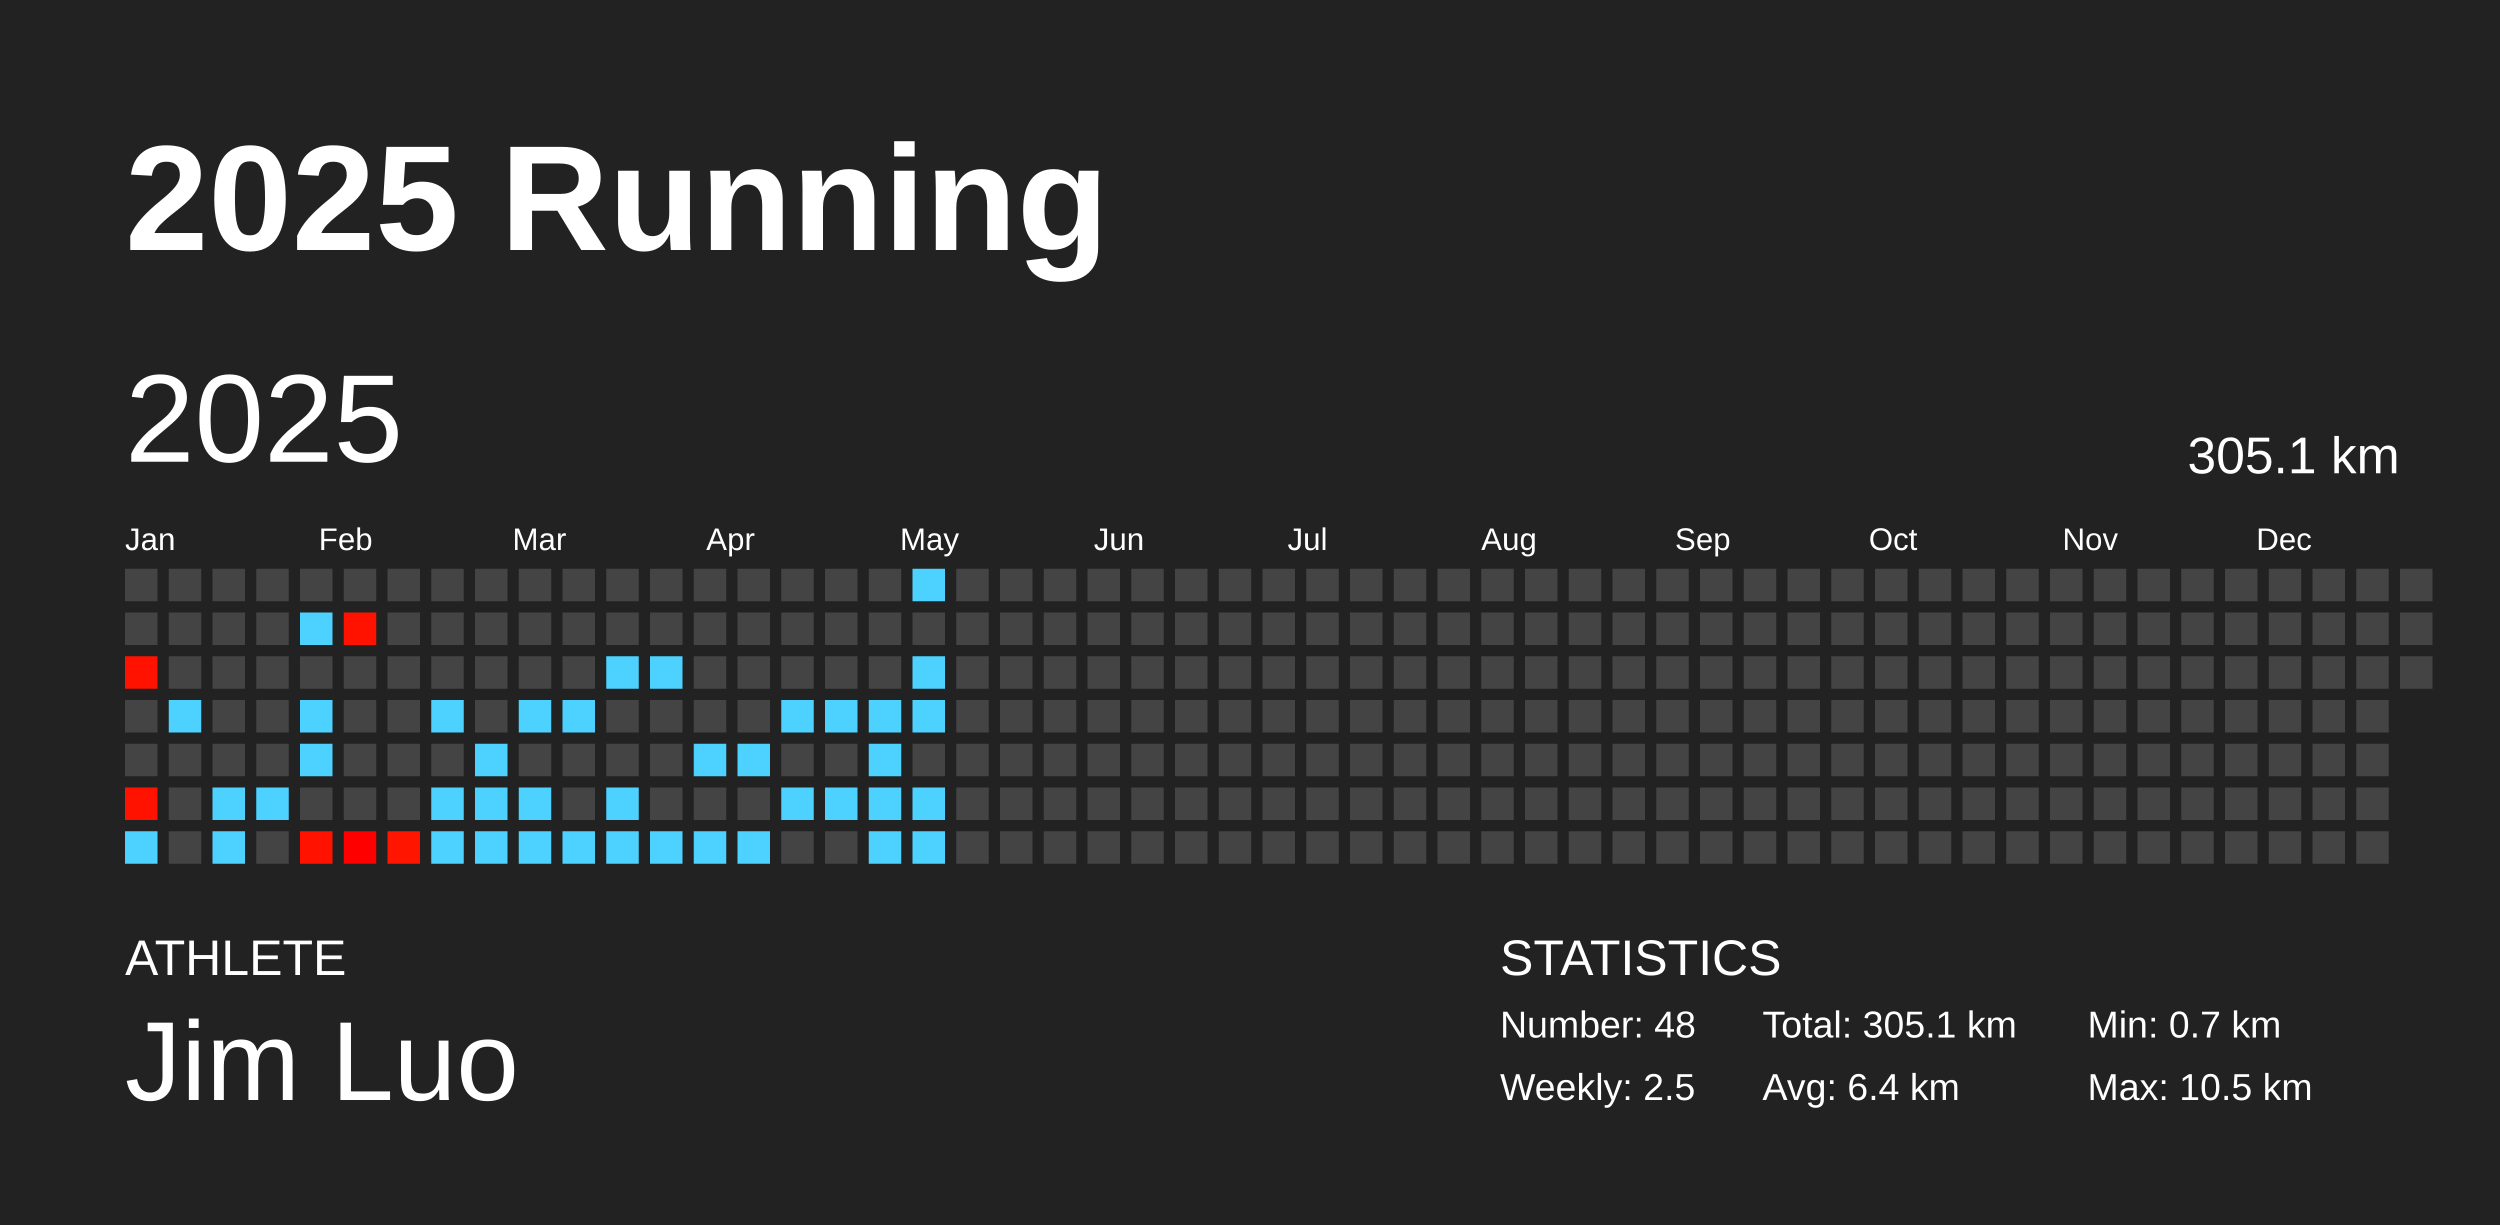
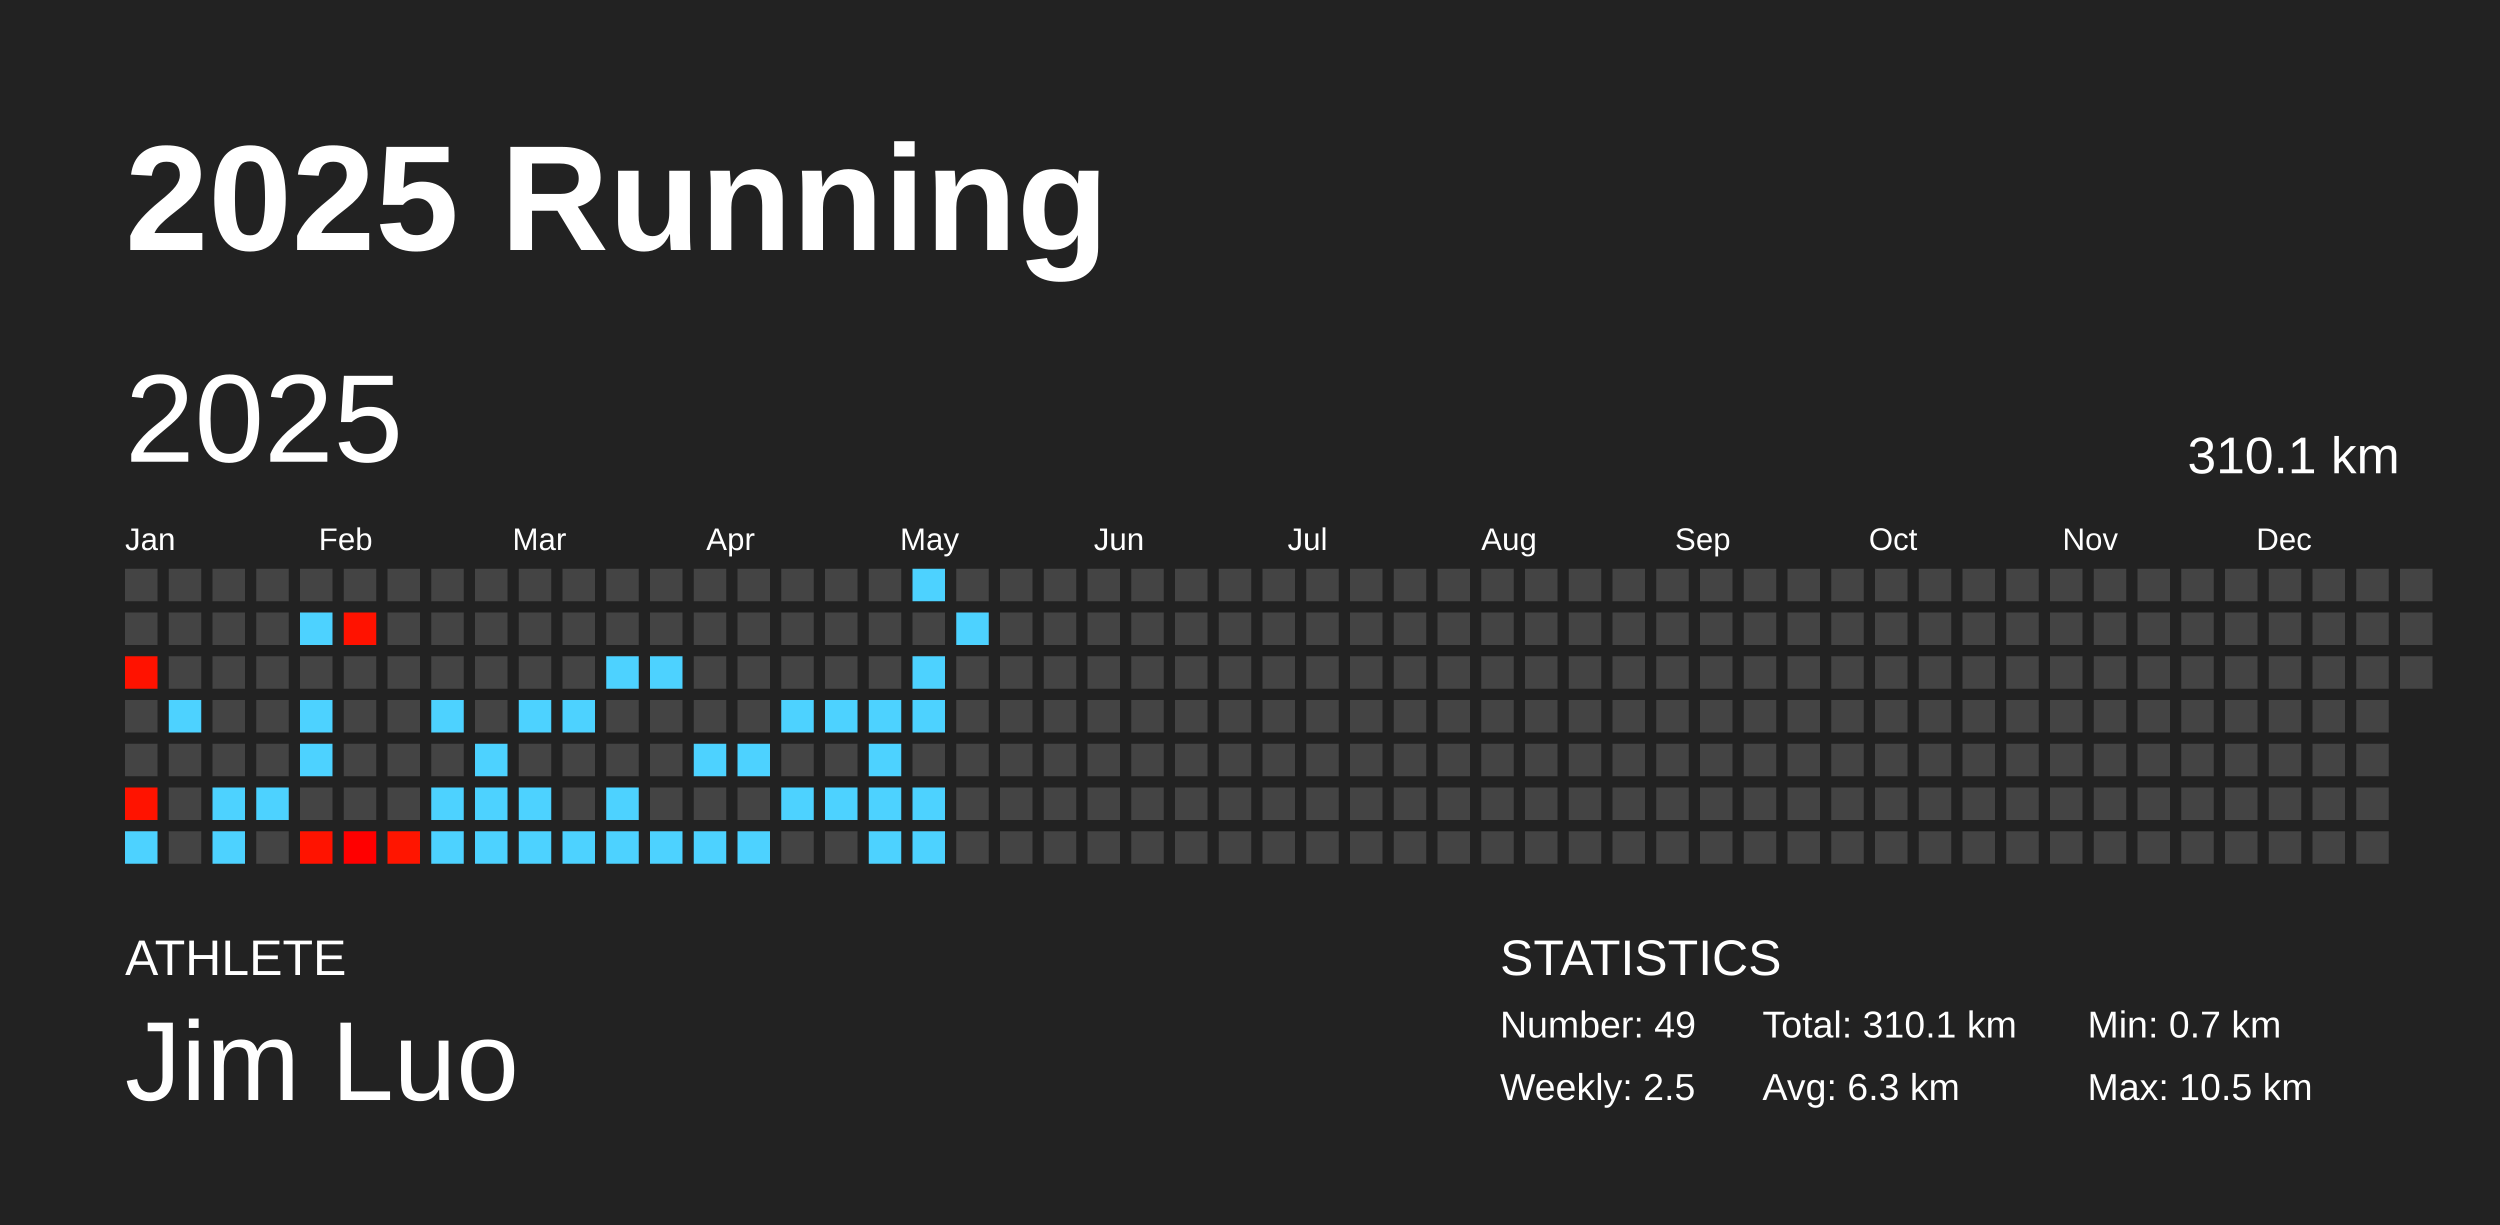
<svg xmlns="http://www.w3.org/2000/svg" baseProfile="full" height="98mm" version="1.1" viewBox="0,0,200,98" width="200mm">
  <defs />
  <rect fill="#222222" height="98" width="200" x="0" y="0" />
  <text fill="#FFFFFF" style="font-size:12px; font-family:Arial; font-weight:bold;" x="10" y="20">2025 Running</text>
  <text fill="#FFFFFF" style="font-size:4px; font-family:Arial" x="10" y="78">ATHLETE</text>
  <text fill="#FFFFFF" style="font-size:9px; font-family:Arial" x="10" y="88">Jim Luo</text>
  <text fill="#FFFFFF" style="font-size:4px; font-family:Arial" x="120" y="78">STATISTICS</text>
-   <text fill="#FFFFFF" style="font-size:3px; font-family:Arial" x="120" y="83">Number: 48</text>
+   <text fill="#FFFFFF" style="font-size:3px; font-family:Arial" x="120" y="83">Number: 49</text>
  <text fill="#FFFFFF" style="font-size:3px; font-family:Arial" x="120" y="88">Weekly: 2.5</text>
-   <text fill="#FFFFFF" style="font-size:3px; font-family:Arial" x="141" y="83">Total: 305.1 km</text>
-   <text fill="#FFFFFF" style="font-size:3px; font-family:Arial" x="141" y="88">Avg: 6.4 km</text>
+   <text fill="#FFFFFF" style="font-size:3px; font-family:Arial" x="141" y="83">Total: 310.1 km</text>
+   <text fill="#FFFFFF" style="font-size:3px; font-family:Arial" x="141" y="88">Avg: 6.3 km</text>
  <text fill="#FFFFFF" style="font-size:3px; font-family:Arial" x="167" y="83">Min: 0.7 km</text>
  <text fill="#FFFFFF" style="font-size:3px; font-family:Arial" x="167" y="88">Max: 10.5 km</text>
  <text dominant-baseline="hanging" fill="#FFFFFF" style="font-size:10.0px; font-family:Arial;" x="10" y="30">2025</text>
-   <text dominant-baseline="hanging" fill="#FFFFFF" style="font-size:4.125px; font-family:Arial;" x="175" y="35">305.1 km</text>
+   <text dominant-baseline="hanging" fill="#FFFFFF" style="font-size:4.125px; font-family:Arial;" x="175" y="35">310.1 km</text>
  <text fill="#FFFFFF" style="font-size:2.5px; font-family:Arial" x="10.0" y="44">Jan</text>
  <text fill="#FFFFFF" style="font-size:2.5px; font-family:Arial" x="25.5" y="44">Feb</text>
  <text fill="#FFFFFF" style="font-size:2.5px; font-family:Arial" x="41.0" y="44">Mar</text>
  <text fill="#FFFFFF" style="font-size:2.5px; font-family:Arial" x="56.5" y="44">Apr</text>
  <text fill="#FFFFFF" style="font-size:2.5px; font-family:Arial" x="72.0" y="44">May</text>
  <text fill="#FFFFFF" style="font-size:2.5px; font-family:Arial" x="87.5" y="44">Jun</text>
  <text fill="#FFFFFF" style="font-size:2.5px; font-family:Arial" x="103.0" y="44">Jul</text>
  <text fill="#FFFFFF" style="font-size:2.5px; font-family:Arial" x="118.5" y="44">Aug</text>
  <text fill="#FFFFFF" style="font-size:2.5px; font-family:Arial" x="134.0" y="44">Sep</text>
  <text fill="#FFFFFF" style="font-size:2.5px; font-family:Arial" x="149.5" y="44">Oct</text>
  <text fill="#FFFFFF" style="font-size:2.5px; font-family:Arial" x="165.0" y="44">Nov</text>
  <text fill="#FFFFFF" style="font-size:2.5px; font-family:Arial" x="180.5" y="44">Dec</text>
  <rect fill="#444444" height="2.6" width="2.6" x="10.0" y="45.5" />
  <rect fill="#444444" height="2.6" width="2.6" x="10.0" y="49.0" />
  <rect fill="#ff1200" height="2.6" width="2.6" x="10.0" y="52.5" />
  <rect fill="#444444" height="2.6" width="2.6" x="10.0" y="56.0" />
  <rect fill="#444444" height="2.6" width="2.6" x="10.0" y="59.5" />
  <rect fill="#ff1300" height="2.6" width="2.6" x="10.0" y="63.0" />
  <rect fill="#4dd2ff" height="2.6" width="2.6" x="10.0" y="66.5" />
  <rect fill="#444444" height="2.6" width="2.6" x="13.5" y="45.5" />
  <rect fill="#444444" height="2.6" width="2.6" x="13.5" y="49.0" />
  <rect fill="#444444" height="2.6" width="2.6" x="13.5" y="52.5" />
  <rect fill="#4dd2ff" height="2.6" width="2.6" x="13.5" y="56.0" />
  <rect fill="#444444" height="2.6" width="2.6" x="13.5" y="59.5" />
  <rect fill="#444444" height="2.6" width="2.6" x="13.5" y="63.0" />
  <rect fill="#444444" height="2.6" width="2.6" x="13.5" y="66.5" />
  <rect fill="#444444" height="2.6" width="2.6" x="17.0" y="45.5" />
  <rect fill="#444444" height="2.6" width="2.6" x="17.0" y="49.0" />
  <rect fill="#444444" height="2.6" width="2.6" x="17.0" y="52.5" />
  <rect fill="#444444" height="2.6" width="2.6" x="17.0" y="56.0" />
  <rect fill="#444444" height="2.6" width="2.6" x="17.0" y="59.5" />
  <rect fill="#4dd2ff" height="2.6" width="2.6" x="17.0" y="63.0" />
  <rect fill="#4dd2ff" height="2.6" width="2.6" x="17.0" y="66.5" />
  <rect fill="#444444" height="2.6" width="2.6" x="20.5" y="45.5" />
  <rect fill="#444444" height="2.6" width="2.6" x="20.5" y="49.0" />
  <rect fill="#444444" height="2.6" width="2.6" x="20.5" y="52.5" />
  <rect fill="#444444" height="2.6" width="2.6" x="20.5" y="56.0" />
  <rect fill="#444444" height="2.6" width="2.6" x="20.5" y="59.5" />
  <rect fill="#4dd2ff" height="2.6" width="2.6" x="20.5" y="63.0" />
  <rect fill="#444444" height="2.6" width="2.6" x="20.5" y="66.5" />
  <rect fill="#444444" height="2.6" width="2.6" x="24.0" y="45.5" />
  <rect fill="#4dd2ff" height="2.6" width="2.6" x="24.0" y="49.0" />
  <rect fill="#444444" height="2.6" width="2.6" x="24.0" y="52.5" />
  <rect fill="#4dd2ff" height="2.6" width="2.6" x="24.0" y="56.0" />
  <rect fill="#4dd2ff" height="2.6" width="2.6" x="24.0" y="59.5" />
  <rect fill="#444444" height="2.6" width="2.6" x="24.0" y="63.0" />
  <rect fill="#ff1300" height="2.6" width="2.6" x="24.0" y="66.5" />
  <rect fill="#444444" height="2.6" width="2.6" x="27.5" y="45.5" />
  <rect fill="#ff1200" height="2.6" width="2.6" x="27.5" y="49.0" />
  <rect fill="#444444" height="2.6" width="2.6" x="27.5" y="52.5" />
  <rect fill="#444444" height="2.6" width="2.6" x="27.5" y="56.0" />
  <rect fill="#444444" height="2.6" width="2.6" x="27.5" y="59.5" />
  <rect fill="#444444" height="2.6" width="2.6" x="27.5" y="63.0" />
  <rect fill="#ff0000" height="2.6" width="2.6" x="27.5" y="66.5" />
  <rect fill="#444444" height="2.6" width="2.6" x="31.0" y="45.5" />
  <rect fill="#444444" height="2.6" width="2.6" x="31.0" y="49.0" />
  <rect fill="#444444" height="2.6" width="2.6" x="31.0" y="52.5" />
  <rect fill="#444444" height="2.6" width="2.6" x="31.0" y="56.0" />
  <rect fill="#444444" height="2.6" width="2.6" x="31.0" y="59.5" />
  <rect fill="#444444" height="2.6" width="2.6" x="31.0" y="63.0" />
  <rect fill="#ff1500" height="2.6" width="2.6" x="31.0" y="66.5" />
  <rect fill="#444444" height="2.6" width="2.6" x="34.5" y="45.5" />
  <rect fill="#444444" height="2.6" width="2.6" x="34.5" y="49.0" />
  <rect fill="#444444" height="2.6" width="2.6" x="34.5" y="52.5" />
  <rect fill="#4dd2ff" height="2.6" width="2.6" x="34.5" y="56.0" />
  <rect fill="#444444" height="2.6" width="2.6" x="34.5" y="59.5" />
  <rect fill="#4dd2ff" height="2.6" width="2.6" x="34.5" y="63.0" />
  <rect fill="#4dd2ff" height="2.6" width="2.6" x="34.5" y="66.5" />
  <rect fill="#444444" height="2.6" width="2.6" x="38.0" y="45.5" />
  <rect fill="#444444" height="2.6" width="2.6" x="38.0" y="49.0" />
  <rect fill="#444444" height="2.6" width="2.6" x="38.0" y="52.5" />
  <rect fill="#444444" height="2.6" width="2.6" x="38.0" y="56.0" />
  <rect fill="#4dd2ff" height="2.6" width="2.6" x="38.0" y="59.5" />
  <rect fill="#4dd2ff" height="2.6" width="2.6" x="38.0" y="63.0" />
  <rect fill="#4dd2ff" height="2.6" width="2.6" x="38.0" y="66.5" />
  <rect fill="#444444" height="2.6" width="2.6" x="41.5" y="45.5" />
  <rect fill="#444444" height="2.6" width="2.6" x="41.5" y="49.0" />
  <rect fill="#444444" height="2.6" width="2.6" x="41.5" y="52.5" />
  <rect fill="#4dd2ff" height="2.6" width="2.6" x="41.5" y="56.0" />
  <rect fill="#444444" height="2.6" width="2.6" x="41.5" y="59.5" />
  <rect fill="#4dd2ff" height="2.6" width="2.6" x="41.5" y="63.0" />
  <rect fill="#4dd2ff" height="2.6" width="2.6" x="41.5" y="66.5" />
  <rect fill="#444444" height="2.6" width="2.6" x="45.0" y="45.5" />
  <rect fill="#444444" height="2.6" width="2.6" x="45.0" y="49.0" />
  <rect fill="#444444" height="2.6" width="2.6" x="45.0" y="52.5" />
  <rect fill="#4dd2ff" height="2.6" width="2.6" x="45.0" y="56.0" />
  <rect fill="#444444" height="2.6" width="2.6" x="45.0" y="59.5" />
  <rect fill="#444444" height="2.6" width="2.6" x="45.0" y="63.0" />
  <rect fill="#4dd2ff" height="2.6" width="2.6" x="45.0" y="66.5" />
  <rect fill="#444444" height="2.6" width="2.6" x="48.5" y="45.5" />
  <rect fill="#444444" height="2.6" width="2.6" x="48.5" y="49.0" />
  <rect fill="#4dd2ff" height="2.6" width="2.6" x="48.5" y="52.5" />
  <rect fill="#444444" height="2.6" width="2.6" x="48.5" y="56.0" />
  <rect fill="#444444" height="2.6" width="2.6" x="48.5" y="59.5" />
  <rect fill="#4dd2ff" height="2.6" width="2.6" x="48.5" y="63.0" />
  <rect fill="#4dd2ff" height="2.6" width="2.6" x="48.5" y="66.5" />
  <rect fill="#444444" height="2.6" width="2.6" x="52.0" y="45.5" />
  <rect fill="#444444" height="2.6" width="2.6" x="52.0" y="49.0" />
  <rect fill="#4dd2ff" height="2.6" width="2.6" x="52.0" y="52.5" />
  <rect fill="#444444" height="2.6" width="2.6" x="52.0" y="56.0" />
  <rect fill="#444444" height="2.6" width="2.6" x="52.0" y="59.5" />
  <rect fill="#444444" height="2.6" width="2.6" x="52.0" y="63.0" />
  <rect fill="#4dd2ff" height="2.6" width="2.6" x="52.0" y="66.5" />
  <rect fill="#444444" height="2.6" width="2.6" x="55.5" y="45.5" />
  <rect fill="#444444" height="2.6" width="2.6" x="55.5" y="49.0" />
  <rect fill="#444444" height="2.6" width="2.6" x="55.5" y="52.5" />
  <rect fill="#444444" height="2.6" width="2.6" x="55.5" y="56.0" />
  <rect fill="#4dd2ff" height="2.6" width="2.6" x="55.5" y="59.5" />
  <rect fill="#444444" height="2.6" width="2.6" x="55.5" y="63.0" />
  <rect fill="#4dd2ff" height="2.6" width="2.6" x="55.5" y="66.5" />
  <rect fill="#444444" height="2.6" width="2.6" x="59.0" y="45.5" />
  <rect fill="#444444" height="2.6" width="2.6" x="59.0" y="49.0" />
  <rect fill="#444444" height="2.6" width="2.6" x="59.0" y="52.5" />
  <rect fill="#444444" height="2.6" width="2.6" x="59.0" y="56.0" />
  <rect fill="#4dd2ff" height="2.6" width="2.6" x="59.0" y="59.5" />
  <rect fill="#444444" height="2.6" width="2.6" x="59.0" y="63.0" />
  <rect fill="#4dd2ff" height="2.6" width="2.6" x="59.0" y="66.5" />
  <rect fill="#444444" height="2.6" width="2.6" x="62.5" y="45.5" />
  <rect fill="#444444" height="2.6" width="2.6" x="62.5" y="49.0" />
  <rect fill="#444444" height="2.6" width="2.6" x="62.5" y="52.5" />
  <rect fill="#4dd2ff" height="2.6" width="2.6" x="62.5" y="56.0" />
  <rect fill="#444444" height="2.6" width="2.6" x="62.5" y="59.5" />
  <rect fill="#4dd2ff" height="2.6" width="2.6" x="62.5" y="63.0" />
  <rect fill="#444444" height="2.6" width="2.6" x="62.5" y="66.5" />
  <rect fill="#444444" height="2.6" width="2.6" x="66.0" y="45.5" />
  <rect fill="#444444" height="2.6" width="2.6" x="66.0" y="49.0" />
  <rect fill="#444444" height="2.6" width="2.6" x="66.0" y="52.5" />
  <rect fill="#4dd2ff" height="2.6" width="2.6" x="66.0" y="56.0" />
  <rect fill="#444444" height="2.6" width="2.6" x="66.0" y="59.5" />
  <rect fill="#4dd2ff" height="2.6" width="2.6" x="66.0" y="63.0" />
  <rect fill="#444444" height="2.6" width="2.6" x="66.0" y="66.5" />
  <rect fill="#444444" height="2.6" width="2.6" x="69.5" y="45.5" />
  <rect fill="#444444" height="2.6" width="2.6" x="69.5" y="49.0" />
  <rect fill="#444444" height="2.6" width="2.6" x="69.5" y="52.5" />
  <rect fill="#4dd2ff" height="2.6" width="2.6" x="69.5" y="56.0" />
  <rect fill="#4dd2ff" height="2.6" width="2.6" x="69.5" y="59.5" />
  <rect fill="#4dd2ff" height="2.6" width="2.6" x="69.5" y="63.0" />
  <rect fill="#4dd2ff" height="2.6" width="2.6" x="69.5" y="66.5" />
  <rect fill="#4dd2ff" height="2.6" width="2.6" x="73.0" y="45.5" />
  <rect fill="#444444" height="2.6" width="2.6" x="73.0" y="49.0" />
  <rect fill="#4dd2ff" height="2.6" width="2.6" x="73.0" y="52.5" />
  <rect fill="#4dd2ff" height="2.6" width="2.6" x="73.0" y="56.0" />
  <rect fill="#444444" height="2.6" width="2.6" x="73.0" y="59.5" />
  <rect fill="#4dd2ff" height="2.6" width="2.6" x="73.0" y="63.0" />
  <rect fill="#4dd2ff" height="2.6" width="2.6" x="73.0" y="66.5" />
  <rect fill="#444444" height="2.6" width="2.6" x="76.5" y="45.5" />
-   <rect fill="#444444" height="2.6" width="2.6" x="76.5" y="49.0" />
+   <rect fill="#4dd2ff" height="2.6" width="2.6" x="76.5" y="49.0" />
  <rect fill="#444444" height="2.6" width="2.6" x="76.5" y="52.5" />
  <rect fill="#444444" height="2.6" width="2.6" x="76.5" y="56.0" />
  <rect fill="#444444" height="2.6" width="2.6" x="76.5" y="59.5" />
  <rect fill="#444444" height="2.6" width="2.6" x="76.5" y="63.0" />
  <rect fill="#444444" height="2.6" width="2.6" x="76.5" y="66.5" />
  <rect fill="#444444" height="2.6" width="2.6" x="80.0" y="45.5" />
  <rect fill="#444444" height="2.6" width="2.6" x="80.0" y="49.0" />
  <rect fill="#444444" height="2.6" width="2.6" x="80.0" y="52.5" />
  <rect fill="#444444" height="2.6" width="2.6" x="80.0" y="56.0" />
  <rect fill="#444444" height="2.6" width="2.6" x="80.0" y="59.5" />
  <rect fill="#444444" height="2.6" width="2.6" x="80.0" y="63.0" />
  <rect fill="#444444" height="2.6" width="2.6" x="80.0" y="66.5" />
  <rect fill="#444444" height="2.6" width="2.6" x="83.5" y="45.5" />
  <rect fill="#444444" height="2.6" width="2.6" x="83.5" y="49.0" />
  <rect fill="#444444" height="2.6" width="2.6" x="83.5" y="52.5" />
  <rect fill="#444444" height="2.6" width="2.6" x="83.5" y="56.0" />
  <rect fill="#444444" height="2.6" width="2.6" x="83.5" y="59.5" />
  <rect fill="#444444" height="2.6" width="2.6" x="83.5" y="63.0" />
  <rect fill="#444444" height="2.6" width="2.6" x="83.5" y="66.5" />
  <rect fill="#444444" height="2.6" width="2.6" x="87.0" y="45.5" />
  <rect fill="#444444" height="2.6" width="2.6" x="87.0" y="49.0" />
  <rect fill="#444444" height="2.6" width="2.6" x="87.0" y="52.5" />
  <rect fill="#444444" height="2.6" width="2.6" x="87.0" y="56.0" />
  <rect fill="#444444" height="2.6" width="2.6" x="87.0" y="59.5" />
  <rect fill="#444444" height="2.6" width="2.6" x="87.0" y="63.0" />
  <rect fill="#444444" height="2.6" width="2.6" x="87.0" y="66.5" />
  <rect fill="#444444" height="2.6" width="2.6" x="90.5" y="45.5" />
  <rect fill="#444444" height="2.6" width="2.6" x="90.5" y="49.0" />
  <rect fill="#444444" height="2.6" width="2.6" x="90.5" y="52.5" />
  <rect fill="#444444" height="2.6" width="2.6" x="90.5" y="56.0" />
  <rect fill="#444444" height="2.6" width="2.6" x="90.5" y="59.5" />
  <rect fill="#444444" height="2.6" width="2.6" x="90.5" y="63.0" />
  <rect fill="#444444" height="2.6" width="2.6" x="90.5" y="66.5" />
  <rect fill="#444444" height="2.6" width="2.6" x="94.0" y="45.5" />
  <rect fill="#444444" height="2.6" width="2.6" x="94.0" y="49.0" />
  <rect fill="#444444" height="2.6" width="2.6" x="94.0" y="52.5" />
  <rect fill="#444444" height="2.6" width="2.6" x="94.0" y="56.0" />
  <rect fill="#444444" height="2.6" width="2.6" x="94.0" y="59.5" />
  <rect fill="#444444" height="2.6" width="2.6" x="94.0" y="63.0" />
  <rect fill="#444444" height="2.6" width="2.6" x="94.0" y="66.5" />
  <rect fill="#444444" height="2.6" width="2.6" x="97.5" y="45.5" />
  <rect fill="#444444" height="2.6" width="2.6" x="97.5" y="49.0" />
  <rect fill="#444444" height="2.6" width="2.6" x="97.5" y="52.5" />
  <rect fill="#444444" height="2.6" width="2.6" x="97.5" y="56.0" />
  <rect fill="#444444" height="2.6" width="2.6" x="97.5" y="59.5" />
  <rect fill="#444444" height="2.6" width="2.6" x="97.5" y="63.0" />
  <rect fill="#444444" height="2.6" width="2.6" x="97.5" y="66.5" />
  <rect fill="#444444" height="2.6" width="2.6" x="101.0" y="45.5" />
  <rect fill="#444444" height="2.6" width="2.6" x="101.0" y="49.0" />
  <rect fill="#444444" height="2.6" width="2.6" x="101.0" y="52.5" />
  <rect fill="#444444" height="2.6" width="2.6" x="101.0" y="56.0" />
  <rect fill="#444444" height="2.6" width="2.6" x="101.0" y="59.5" />
  <rect fill="#444444" height="2.6" width="2.6" x="101.0" y="63.0" />
  <rect fill="#444444" height="2.6" width="2.6" x="101.0" y="66.5" />
  <rect fill="#444444" height="2.6" width="2.6" x="104.5" y="45.5" />
  <rect fill="#444444" height="2.6" width="2.6" x="104.5" y="49.0" />
  <rect fill="#444444" height="2.6" width="2.6" x="104.5" y="52.5" />
  <rect fill="#444444" height="2.6" width="2.6" x="104.5" y="56.0" />
  <rect fill="#444444" height="2.6" width="2.6" x="104.5" y="59.5" />
  <rect fill="#444444" height="2.6" width="2.6" x="104.5" y="63.0" />
  <rect fill="#444444" height="2.6" width="2.6" x="104.5" y="66.5" />
  <rect fill="#444444" height="2.6" width="2.6" x="108.0" y="45.5" />
  <rect fill="#444444" height="2.6" width="2.6" x="108.0" y="49.0" />
  <rect fill="#444444" height="2.6" width="2.6" x="108.0" y="52.5" />
  <rect fill="#444444" height="2.6" width="2.6" x="108.0" y="56.0" />
  <rect fill="#444444" height="2.6" width="2.6" x="108.0" y="59.5" />
  <rect fill="#444444" height="2.6" width="2.6" x="108.0" y="63.0" />
  <rect fill="#444444" height="2.6" width="2.6" x="108.0" y="66.5" />
  <rect fill="#444444" height="2.6" width="2.6" x="111.5" y="45.5" />
  <rect fill="#444444" height="2.6" width="2.6" x="111.5" y="49.0" />
  <rect fill="#444444" height="2.6" width="2.6" x="111.5" y="52.5" />
  <rect fill="#444444" height="2.6" width="2.6" x="111.5" y="56.0" />
  <rect fill="#444444" height="2.6" width="2.6" x="111.5" y="59.5" />
  <rect fill="#444444" height="2.6" width="2.6" x="111.5" y="63.0" />
  <rect fill="#444444" height="2.6" width="2.6" x="111.5" y="66.5" />
  <rect fill="#444444" height="2.6" width="2.6" x="115.0" y="45.5" />
  <rect fill="#444444" height="2.6" width="2.6" x="115.0" y="49.0" />
  <rect fill="#444444" height="2.6" width="2.6" x="115.0" y="52.5" />
  <rect fill="#444444" height="2.6" width="2.6" x="115.0" y="56.0" />
  <rect fill="#444444" height="2.6" width="2.6" x="115.0" y="59.5" />
  <rect fill="#444444" height="2.6" width="2.6" x="115.0" y="63.0" />
  <rect fill="#444444" height="2.6" width="2.6" x="115.0" y="66.5" />
  <rect fill="#444444" height="2.6" width="2.6" x="118.5" y="45.5" />
  <rect fill="#444444" height="2.6" width="2.6" x="118.5" y="49.0" />
  <rect fill="#444444" height="2.6" width="2.6" x="118.5" y="52.5" />
  <rect fill="#444444" height="2.6" width="2.6" x="118.5" y="56.0" />
  <rect fill="#444444" height="2.6" width="2.6" x="118.5" y="59.5" />
  <rect fill="#444444" height="2.6" width="2.6" x="118.5" y="63.0" />
  <rect fill="#444444" height="2.6" width="2.6" x="118.5" y="66.5" />
  <rect fill="#444444" height="2.6" width="2.6" x="122.0" y="45.5" />
  <rect fill="#444444" height="2.6" width="2.6" x="122.0" y="49.0" />
  <rect fill="#444444" height="2.6" width="2.6" x="122.0" y="52.5" />
  <rect fill="#444444" height="2.6" width="2.6" x="122.0" y="56.0" />
  <rect fill="#444444" height="2.6" width="2.6" x="122.0" y="59.5" />
  <rect fill="#444444" height="2.6" width="2.6" x="122.0" y="63.0" />
  <rect fill="#444444" height="2.6" width="2.6" x="122.0" y="66.5" />
  <rect fill="#444444" height="2.6" width="2.6" x="125.5" y="45.5" />
  <rect fill="#444444" height="2.6" width="2.6" x="125.5" y="49.0" />
  <rect fill="#444444" height="2.6" width="2.6" x="125.5" y="52.5" />
  <rect fill="#444444" height="2.6" width="2.6" x="125.5" y="56.0" />
  <rect fill="#444444" height="2.6" width="2.6" x="125.5" y="59.5" />
  <rect fill="#444444" height="2.6" width="2.6" x="125.5" y="63.0" />
  <rect fill="#444444" height="2.6" width="2.6" x="125.5" y="66.5" />
  <rect fill="#444444" height="2.6" width="2.6" x="129.0" y="45.5" />
  <rect fill="#444444" height="2.6" width="2.6" x="129.0" y="49.0" />
  <rect fill="#444444" height="2.6" width="2.6" x="129.0" y="52.5" />
  <rect fill="#444444" height="2.6" width="2.6" x="129.0" y="56.0" />
  <rect fill="#444444" height="2.6" width="2.6" x="129.0" y="59.5" />
  <rect fill="#444444" height="2.6" width="2.6" x="129.0" y="63.0" />
  <rect fill="#444444" height="2.6" width="2.6" x="129.0" y="66.5" />
  <rect fill="#444444" height="2.6" width="2.6" x="132.5" y="45.5" />
  <rect fill="#444444" height="2.6" width="2.6" x="132.5" y="49.0" />
  <rect fill="#444444" height="2.6" width="2.6" x="132.5" y="52.5" />
  <rect fill="#444444" height="2.6" width="2.6" x="132.5" y="56.0" />
  <rect fill="#444444" height="2.6" width="2.6" x="132.5" y="59.5" />
  <rect fill="#444444" height="2.6" width="2.6" x="132.5" y="63.0" />
  <rect fill="#444444" height="2.6" width="2.6" x="132.5" y="66.5" />
  <rect fill="#444444" height="2.6" width="2.6" x="136.0" y="45.5" />
  <rect fill="#444444" height="2.6" width="2.6" x="136.0" y="49.0" />
  <rect fill="#444444" height="2.6" width="2.6" x="136.0" y="52.5" />
  <rect fill="#444444" height="2.6" width="2.6" x="136.0" y="56.0" />
  <rect fill="#444444" height="2.6" width="2.6" x="136.0" y="59.5" />
  <rect fill="#444444" height="2.6" width="2.6" x="136.0" y="63.0" />
  <rect fill="#444444" height="2.6" width="2.6" x="136.0" y="66.5" />
  <rect fill="#444444" height="2.6" width="2.6" x="139.5" y="45.5" />
  <rect fill="#444444" height="2.6" width="2.6" x="139.5" y="49.0" />
  <rect fill="#444444" height="2.6" width="2.6" x="139.5" y="52.5" />
  <rect fill="#444444" height="2.6" width="2.6" x="139.5" y="56.0" />
  <rect fill="#444444" height="2.6" width="2.6" x="139.5" y="59.5" />
  <rect fill="#444444" height="2.6" width="2.6" x="139.5" y="63.0" />
  <rect fill="#444444" height="2.6" width="2.6" x="139.5" y="66.5" />
  <rect fill="#444444" height="2.6" width="2.6" x="143.0" y="45.5" />
  <rect fill="#444444" height="2.6" width="2.6" x="143.0" y="49.0" />
  <rect fill="#444444" height="2.6" width="2.6" x="143.0" y="52.5" />
  <rect fill="#444444" height="2.6" width="2.6" x="143.0" y="56.0" />
  <rect fill="#444444" height="2.6" width="2.6" x="143.0" y="59.5" />
  <rect fill="#444444" height="2.6" width="2.6" x="143.0" y="63.0" />
  <rect fill="#444444" height="2.6" width="2.6" x="143.0" y="66.5" />
  <rect fill="#444444" height="2.6" width="2.6" x="146.5" y="45.5" />
  <rect fill="#444444" height="2.6" width="2.6" x="146.5" y="49.0" />
  <rect fill="#444444" height="2.6" width="2.6" x="146.5" y="52.5" />
  <rect fill="#444444" height="2.6" width="2.6" x="146.5" y="56.0" />
  <rect fill="#444444" height="2.6" width="2.6" x="146.5" y="59.5" />
  <rect fill="#444444" height="2.6" width="2.6" x="146.5" y="63.0" />
  <rect fill="#444444" height="2.6" width="2.6" x="146.5" y="66.5" />
  <rect fill="#444444" height="2.6" width="2.6" x="150.0" y="45.5" />
  <rect fill="#444444" height="2.6" width="2.6" x="150.0" y="49.0" />
  <rect fill="#444444" height="2.6" width="2.6" x="150.0" y="52.5" />
  <rect fill="#444444" height="2.6" width="2.6" x="150.0" y="56.0" />
  <rect fill="#444444" height="2.6" width="2.6" x="150.0" y="59.5" />
  <rect fill="#444444" height="2.6" width="2.6" x="150.0" y="63.0" />
  <rect fill="#444444" height="2.6" width="2.6" x="150.0" y="66.5" />
  <rect fill="#444444" height="2.6" width="2.6" x="153.5" y="45.5" />
  <rect fill="#444444" height="2.6" width="2.6" x="153.5" y="49.0" />
  <rect fill="#444444" height="2.6" width="2.6" x="153.5" y="52.5" />
  <rect fill="#444444" height="2.6" width="2.6" x="153.5" y="56.0" />
  <rect fill="#444444" height="2.6" width="2.6" x="153.5" y="59.5" />
  <rect fill="#444444" height="2.6" width="2.6" x="153.5" y="63.0" />
  <rect fill="#444444" height="2.6" width="2.6" x="153.5" y="66.5" />
  <rect fill="#444444" height="2.6" width="2.6" x="157.0" y="45.5" />
  <rect fill="#444444" height="2.6" width="2.6" x="157.0" y="49.0" />
  <rect fill="#444444" height="2.6" width="2.6" x="157.0" y="52.5" />
  <rect fill="#444444" height="2.6" width="2.6" x="157.0" y="56.0" />
  <rect fill="#444444" height="2.6" width="2.6" x="157.0" y="59.5" />
  <rect fill="#444444" height="2.6" width="2.6" x="157.0" y="63.0" />
  <rect fill="#444444" height="2.6" width="2.6" x="157.0" y="66.5" />
  <rect fill="#444444" height="2.6" width="2.6" x="160.5" y="45.5" />
  <rect fill="#444444" height="2.6" width="2.6" x="160.5" y="49.0" />
  <rect fill="#444444" height="2.6" width="2.6" x="160.5" y="52.5" />
  <rect fill="#444444" height="2.6" width="2.6" x="160.5" y="56.0" />
  <rect fill="#444444" height="2.6" width="2.6" x="160.5" y="59.5" />
  <rect fill="#444444" height="2.6" width="2.6" x="160.5" y="63.0" />
  <rect fill="#444444" height="2.6" width="2.6" x="160.5" y="66.5" />
  <rect fill="#444444" height="2.6" width="2.6" x="164.0" y="45.5" />
  <rect fill="#444444" height="2.6" width="2.6" x="164.0" y="49.0" />
  <rect fill="#444444" height="2.6" width="2.6" x="164.0" y="52.5" />
  <rect fill="#444444" height="2.6" width="2.6" x="164.0" y="56.0" />
  <rect fill="#444444" height="2.6" width="2.6" x="164.0" y="59.5" />
  <rect fill="#444444" height="2.6" width="2.6" x="164.0" y="63.0" />
  <rect fill="#444444" height="2.6" width="2.6" x="164.0" y="66.5" />
  <rect fill="#444444" height="2.6" width="2.6" x="167.5" y="45.5" />
  <rect fill="#444444" height="2.6" width="2.6" x="167.5" y="49.0" />
  <rect fill="#444444" height="2.6" width="2.6" x="167.5" y="52.5" />
  <rect fill="#444444" height="2.6" width="2.6" x="167.5" y="56.0" />
  <rect fill="#444444" height="2.6" width="2.6" x="167.5" y="59.5" />
  <rect fill="#444444" height="2.6" width="2.6" x="167.5" y="63.0" />
  <rect fill="#444444" height="2.6" width="2.6" x="167.5" y="66.5" />
  <rect fill="#444444" height="2.6" width="2.6" x="171.0" y="45.5" />
  <rect fill="#444444" height="2.6" width="2.6" x="171.0" y="49.0" />
  <rect fill="#444444" height="2.6" width="2.6" x="171.0" y="52.5" />
  <rect fill="#444444" height="2.6" width="2.6" x="171.0" y="56.0" />
  <rect fill="#444444" height="2.6" width="2.6" x="171.0" y="59.5" />
  <rect fill="#444444" height="2.6" width="2.6" x="171.0" y="63.0" />
  <rect fill="#444444" height="2.6" width="2.6" x="171.0" y="66.5" />
  <rect fill="#444444" height="2.6" width="2.6" x="174.5" y="45.5" />
  <rect fill="#444444" height="2.6" width="2.6" x="174.5" y="49.0" />
  <rect fill="#444444" height="2.6" width="2.6" x="174.5" y="52.5" />
  <rect fill="#444444" height="2.6" width="2.6" x="174.5" y="56.0" />
  <rect fill="#444444" height="2.6" width="2.6" x="174.5" y="59.5" />
  <rect fill="#444444" height="2.6" width="2.6" x="174.5" y="63.0" />
  <rect fill="#444444" height="2.6" width="2.6" x="174.5" y="66.5" />
  <rect fill="#444444" height="2.6" width="2.6" x="178.0" y="45.5" />
  <rect fill="#444444" height="2.6" width="2.6" x="178.0" y="49.0" />
  <rect fill="#444444" height="2.6" width="2.6" x="178.0" y="52.5" />
  <rect fill="#444444" height="2.6" width="2.6" x="178.0" y="56.0" />
  <rect fill="#444444" height="2.6" width="2.6" x="178.0" y="59.5" />
  <rect fill="#444444" height="2.6" width="2.6" x="178.0" y="63.0" />
  <rect fill="#444444" height="2.6" width="2.6" x="178.0" y="66.5" />
  <rect fill="#444444" height="2.6" width="2.6" x="181.5" y="45.5" />
  <rect fill="#444444" height="2.6" width="2.6" x="181.5" y="49.0" />
  <rect fill="#444444" height="2.6" width="2.6" x="181.5" y="52.5" />
  <rect fill="#444444" height="2.6" width="2.6" x="181.5" y="56.0" />
  <rect fill="#444444" height="2.6" width="2.6" x="181.5" y="59.5" />
  <rect fill="#444444" height="2.6" width="2.6" x="181.5" y="63.0" />
  <rect fill="#444444" height="2.6" width="2.6" x="181.5" y="66.5" />
  <rect fill="#444444" height="2.6" width="2.6" x="185.0" y="45.5" />
  <rect fill="#444444" height="2.6" width="2.6" x="185.0" y="49.0" />
  <rect fill="#444444" height="2.6" width="2.6" x="185.0" y="52.5" />
  <rect fill="#444444" height="2.6" width="2.6" x="185.0" y="56.0" />
  <rect fill="#444444" height="2.6" width="2.6" x="185.0" y="59.5" />
  <rect fill="#444444" height="2.6" width="2.6" x="185.0" y="63.0" />
  <rect fill="#444444" height="2.6" width="2.6" x="185.0" y="66.5" />
  <rect fill="#444444" height="2.6" width="2.6" x="188.5" y="45.5" />
  <rect fill="#444444" height="2.6" width="2.6" x="188.5" y="49.0" />
  <rect fill="#444444" height="2.6" width="2.6" x="188.5" y="52.5" />
  <rect fill="#444444" height="2.6" width="2.6" x="188.5" y="56.0" />
  <rect fill="#444444" height="2.6" width="2.6" x="188.5" y="59.5" />
  <rect fill="#444444" height="2.6" width="2.6" x="188.5" y="63.0" />
  <rect fill="#444444" height="2.6" width="2.6" x="188.5" y="66.5" />
  <rect fill="#444444" height="2.6" width="2.6" x="192.0" y="45.5" />
  <rect fill="#444444" height="2.6" width="2.6" x="192.0" y="49.0" />
  <rect fill="#444444" height="2.6" width="2.6" x="192.0" y="52.5" />
</svg>
